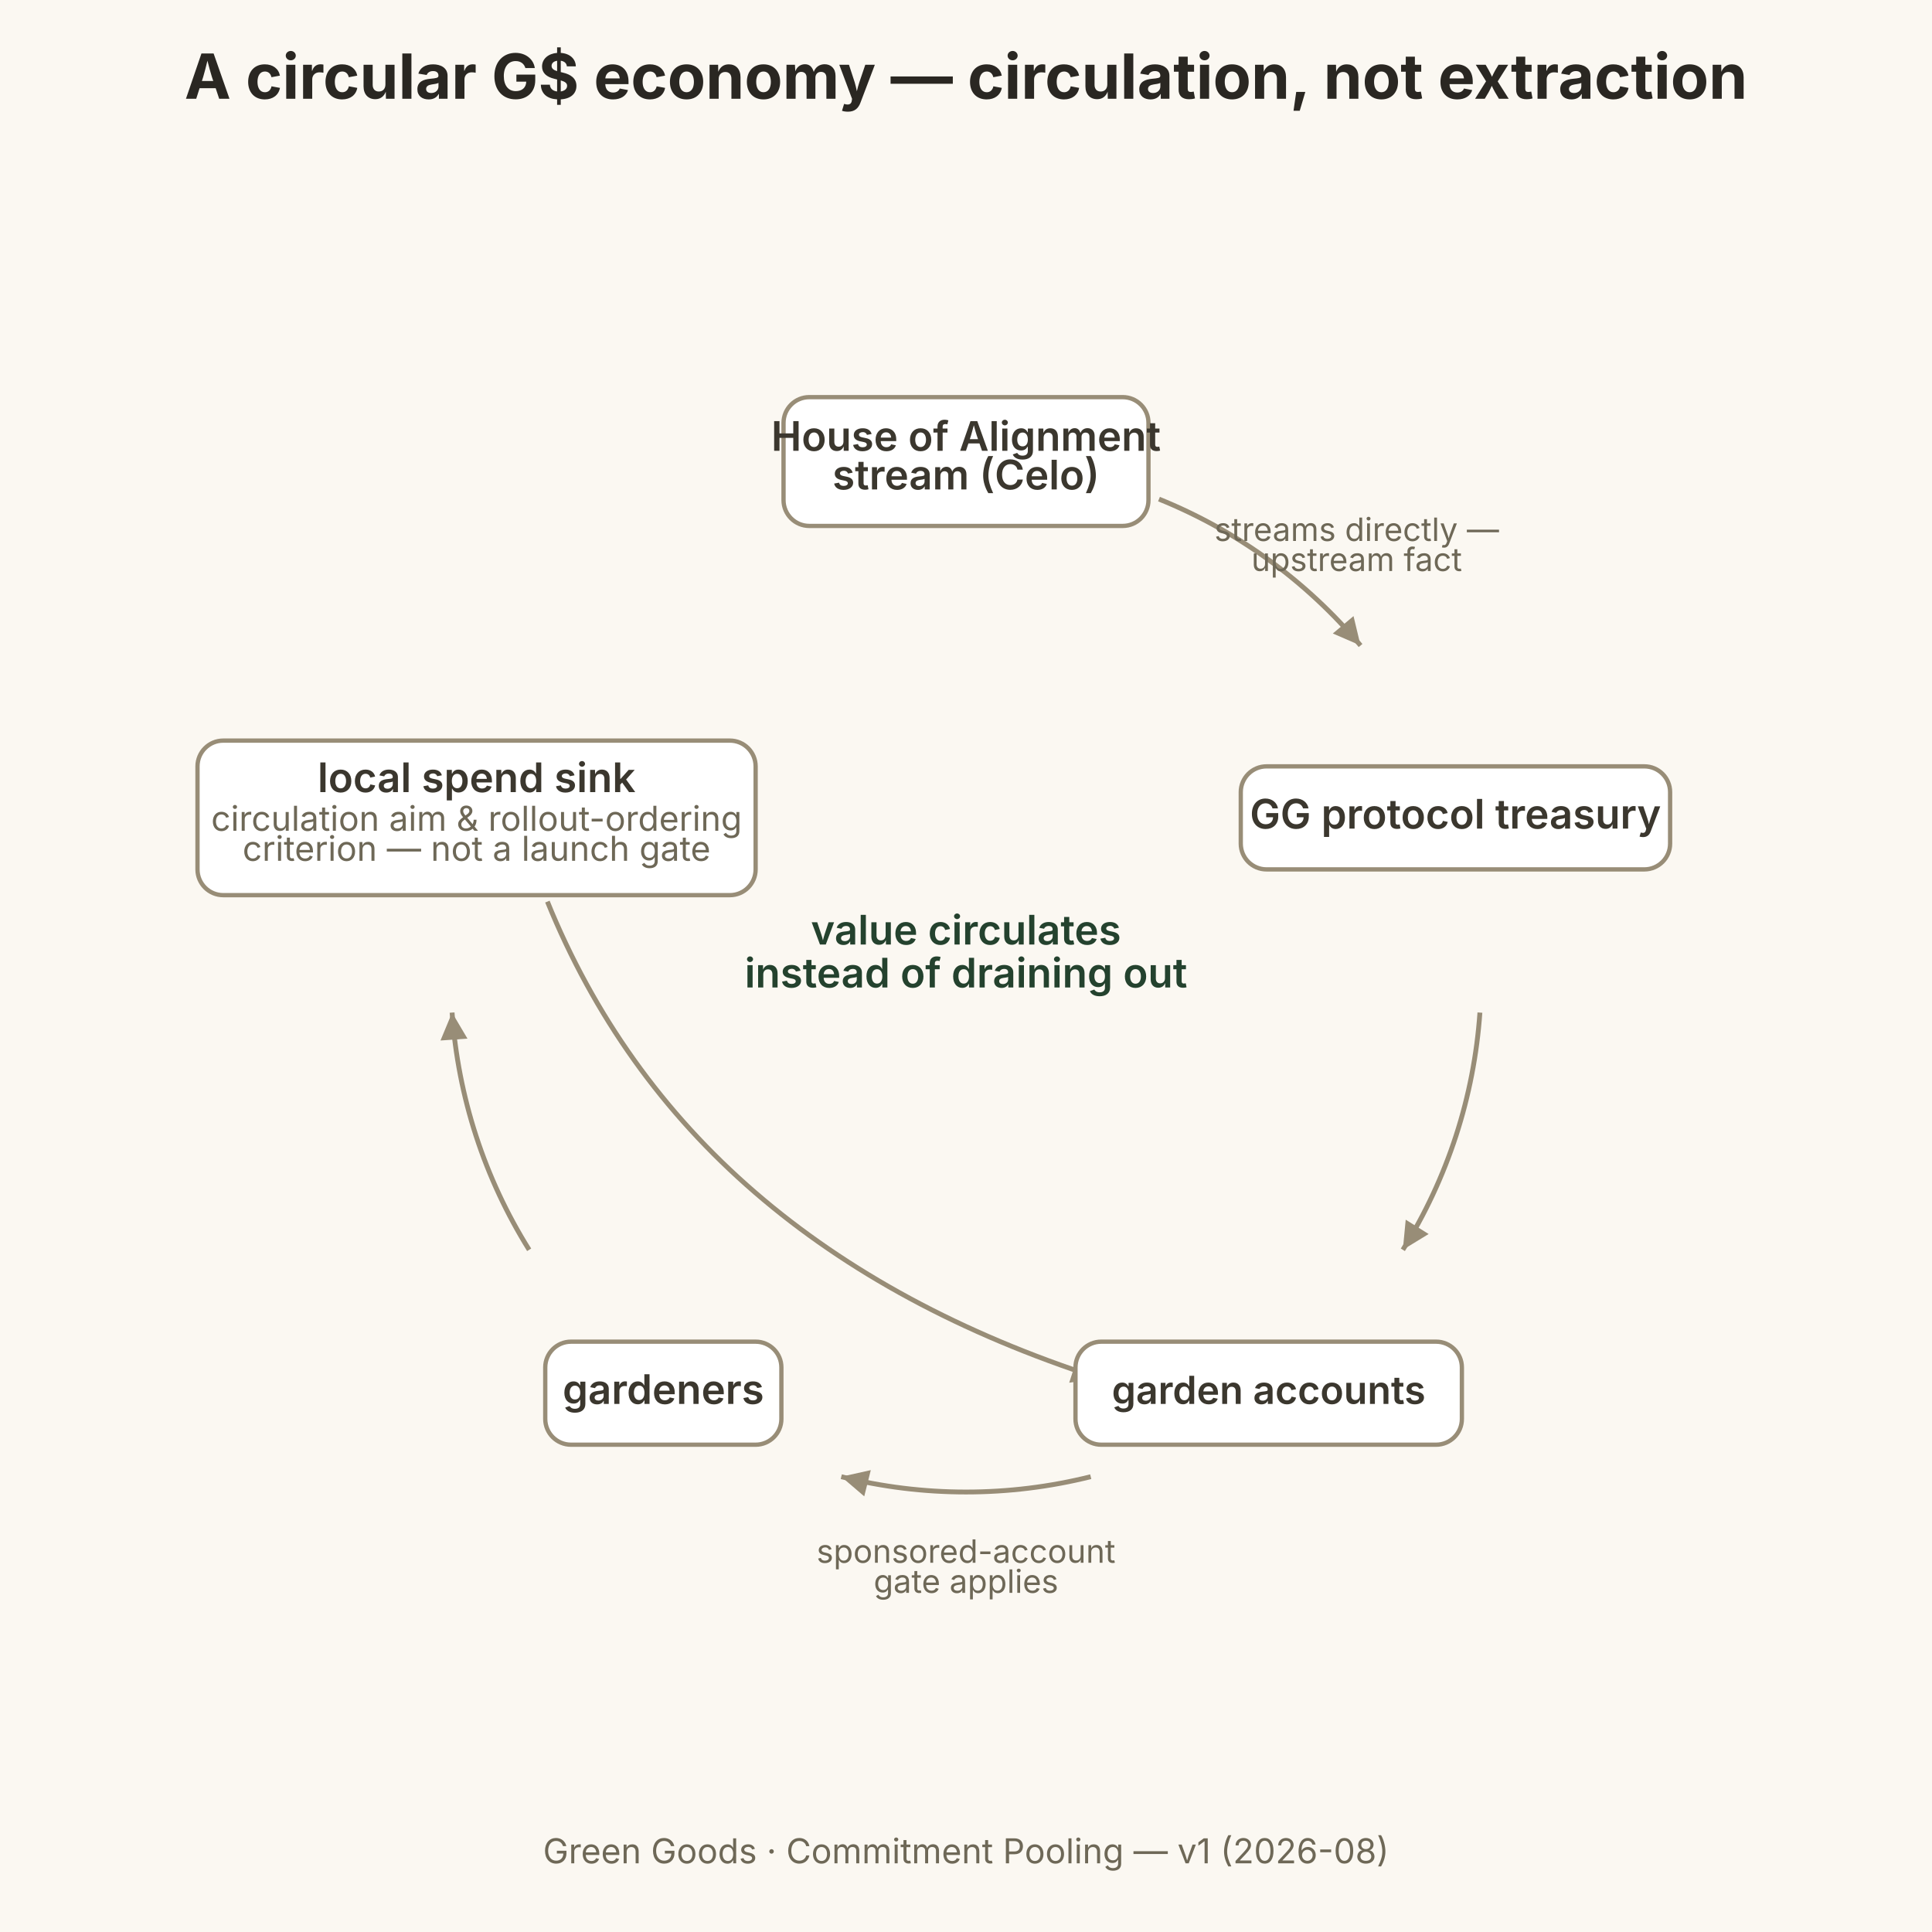
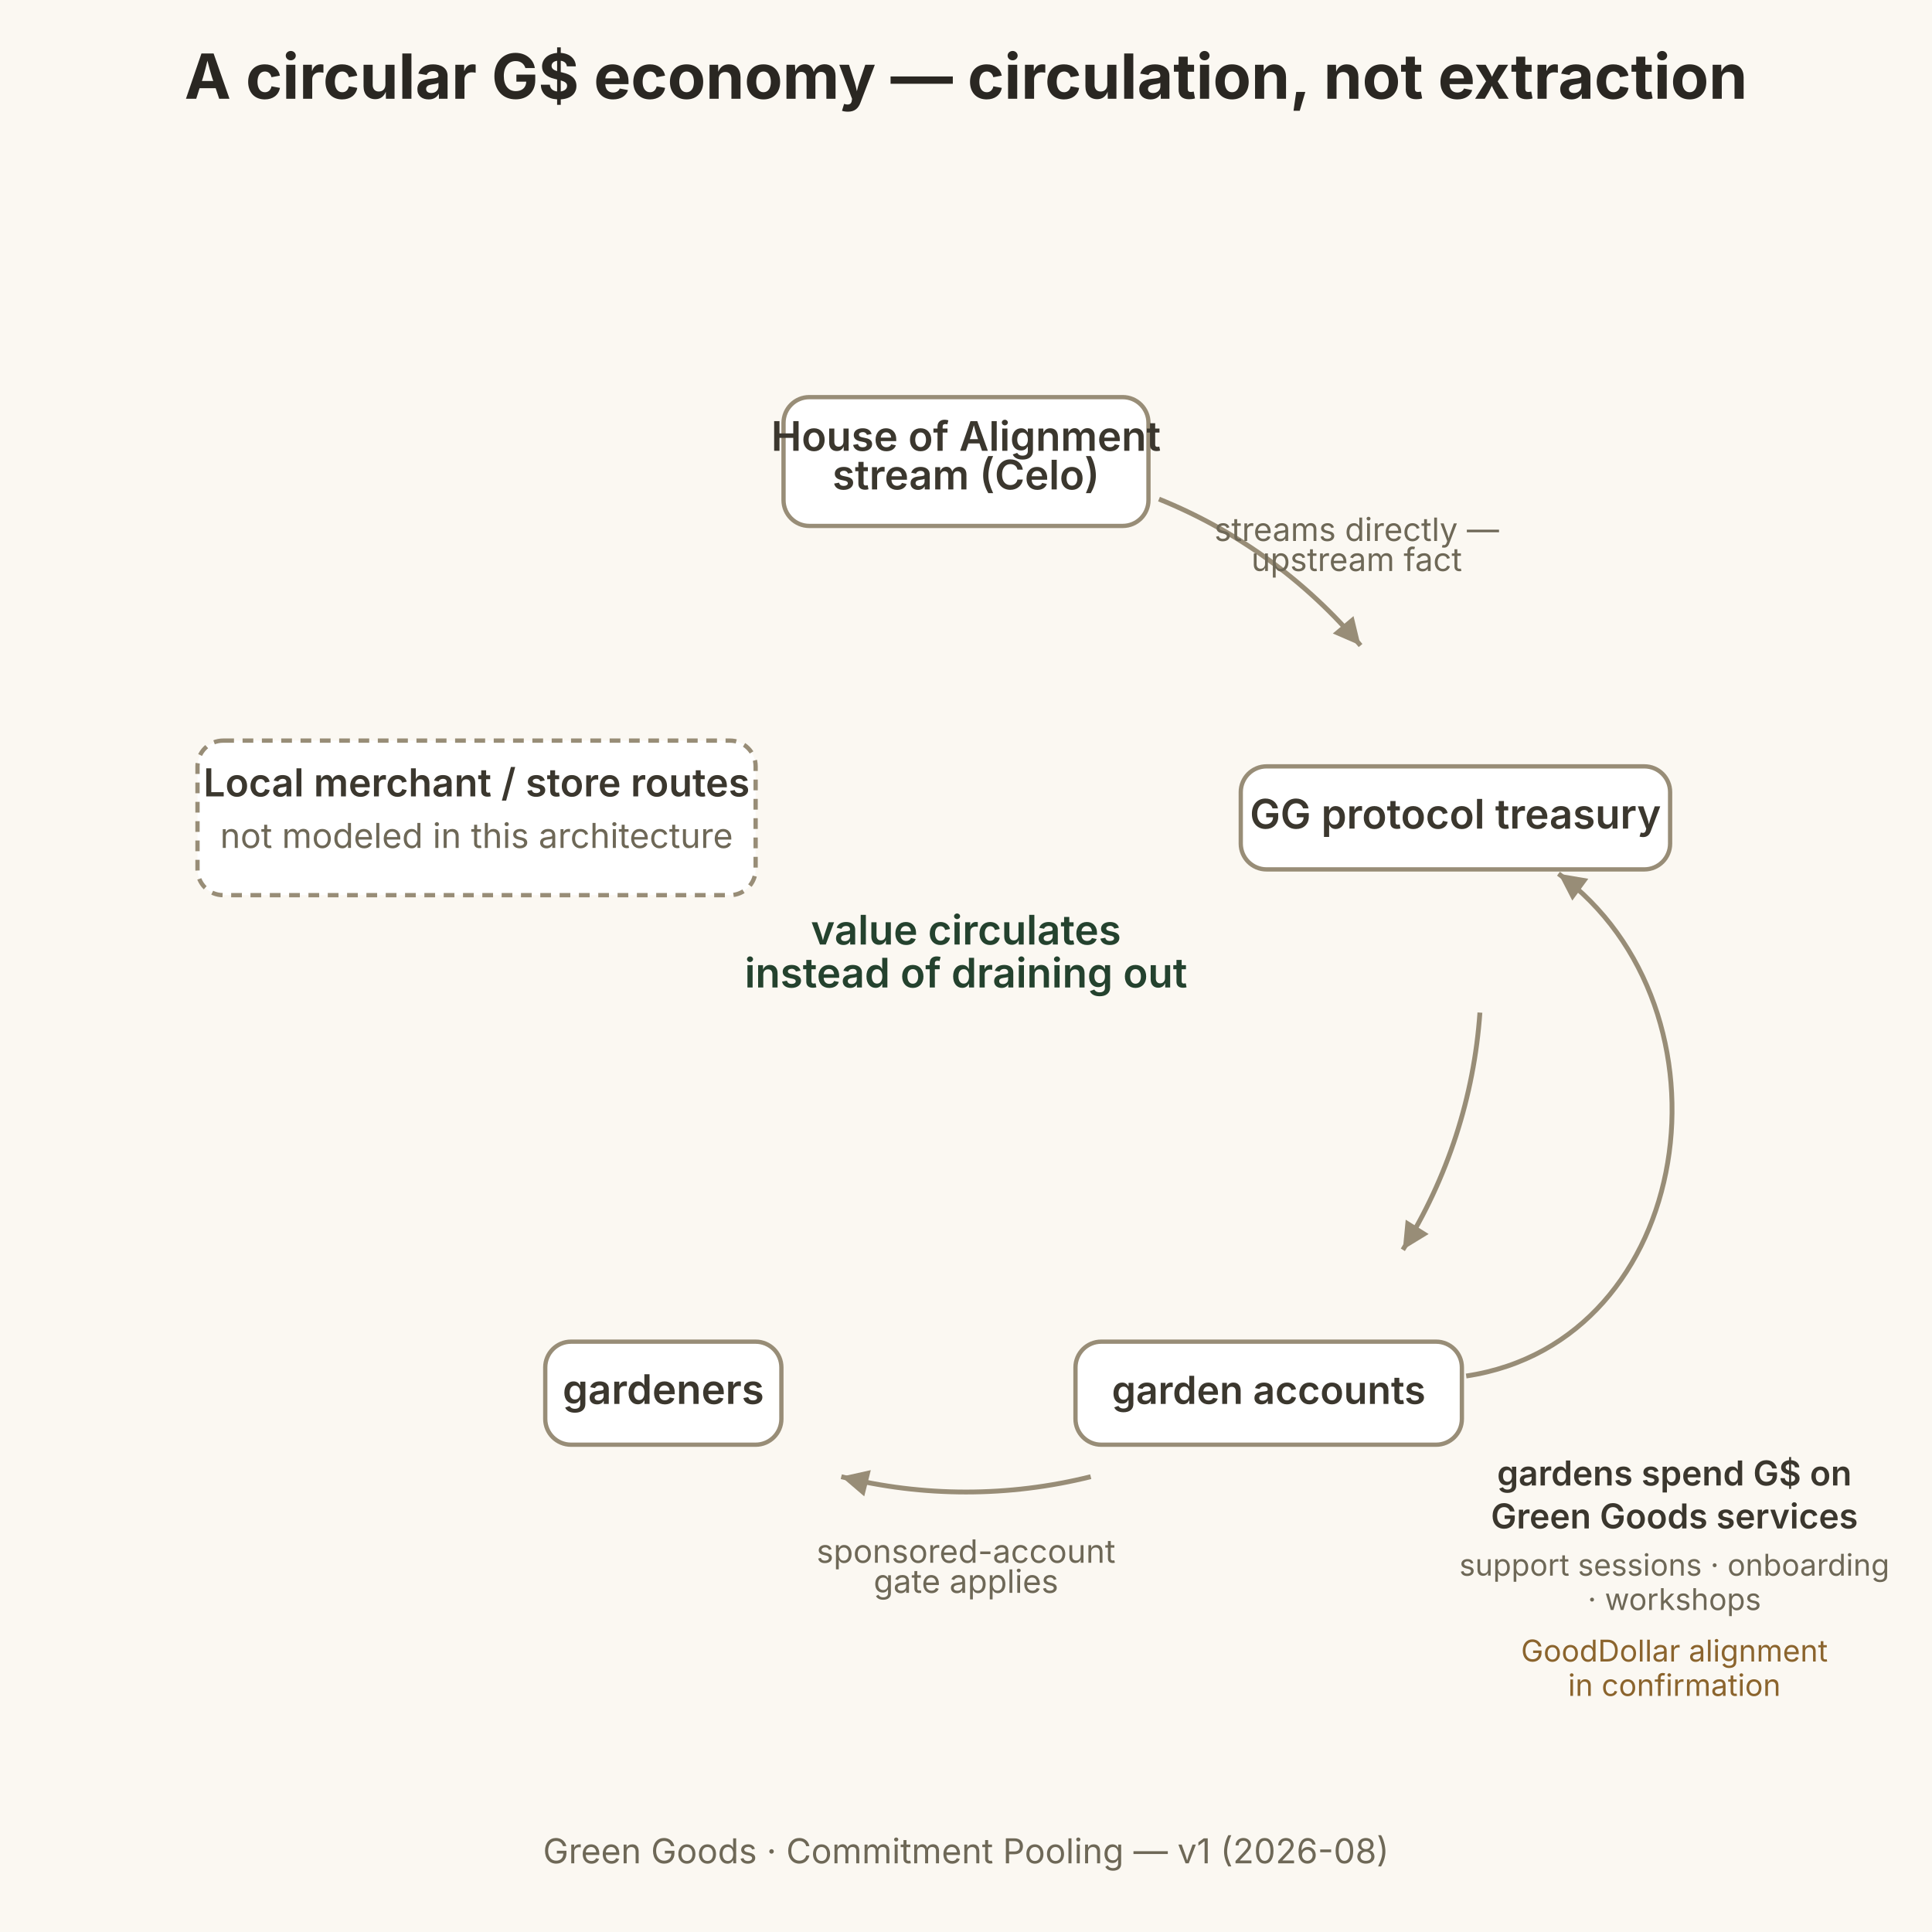
<svg xmlns="http://www.w3.org/2000/svg" width="1800" height="1800" viewBox="0 0 900 900" font-family="Inter, 'Helvetica Neue', Arial, sans-serif" role="img" aria-labelledby="circular-gd-title circular-gd-desc">
  <defs>
    <marker id="circular-gd-arrow" viewBox="0 0 10 10" refX="8" refY="5" markerWidth="7" markerHeight="7" orient="auto-start-reverse">
      <path d="M 0 1 L 8 5 L 0 9 Z" fill="#988D77" />
    </marker>
  </defs>
  <rect x="0" y="0" width="900" height="900" fill="#FBF8F2" />
  <text x="450" y="46" text-anchor="middle" font-size="29" font-weight="700" fill="#2A2722">A circular G$ economy — circulation, not extraction</text>
  <text x="450" y="440" text-anchor="middle" font-size="19" font-weight="600" fill="#24422E">value circulates</text>
  <text x="450" y="460" text-anchor="middle" font-size="19" font-weight="600" fill="#24422E">instead of draining out</text>
  <g fill="none" stroke="#988D77" stroke-width="2.25" marker-end="url(#circular-gd-arrow)">
    <path d="M 539.9 232.5 A 240 240 0 0 1 633.8 300.7" />
    <path d="M 689.4 471.7 A 240 240 0 0 1 653.5 582.2" />
    <path d="M 508.1 687.9 A 240 240 0 0 1 391.9 687.9" />
-     <path d="M 246.5 582.2 A 240 240 0 0 1 210.6 471.7" />
-     <path d="M 255 420 Q 320 580 512 642" />
+     <path d="M 683 641 C 790 625, 812 470, 726 407" />
  </g>
  <g>
    <rect x="365" y="185" width="170" height="60" rx="12" fill="#FFFFFF" stroke="#988D77" stroke-width="2" />
    <text x="450" y="210" text-anchor="middle" font-size="19" font-weight="600" fill="#3B372E">House of Alignment</text>
    <text x="450" y="228" text-anchor="middle" font-size="19" font-weight="600" fill="#3B372E">stream (Celo)</text>
  </g>
  <text x="632" y="252" text-anchor="middle" font-size="15" fill="#6E6857">streams directly —</text>
  <text x="632" y="266" text-anchor="middle" font-size="15" fill="#6E6857">upstream fact</text>
  <g>
    <rect x="578" y="357" width="200" height="48" rx="12" fill="#FFFFFF" stroke="#988D77" stroke-width="2" />
    <text x="678" y="386" text-anchor="middle" font-size="19" font-weight="600" fill="#3B372E">GG protocol treasury</text>
  </g>
  <g>
    <rect x="501" y="625" width="180" height="48" rx="12" fill="#FFFFFF" stroke="#988D77" stroke-width="2" />
    <text x="591" y="654" text-anchor="middle" font-size="18" font-weight="600" fill="#3B372E">garden accounts</text>
  </g>
  <g>
    <rect x="254" y="625" width="110" height="48" rx="12" fill="#FFFFFF" stroke="#988D77" stroke-width="2" />
    <text x="309" y="654" text-anchor="middle" font-size="19" font-weight="600" fill="#3B372E">gardeners</text>
  </g>
  <text x="450" y="728" text-anchor="middle" font-size="15" fill="#6E6857">sponsored-account</text>
  <text x="450" y="742" text-anchor="middle" font-size="15" fill="#6E6857">gate applies</text>
  <g>
-     <rect x="92" y="345" width="260" height="72" rx="12" fill="#FFFFFF" stroke="#988D77" stroke-width="2" />
-     <text x="222" y="369" text-anchor="middle" font-size="19" font-weight="600" fill="#3B372E">local spend sink</text>
-     <text x="222" y="387" text-anchor="middle" font-size="16" fill="#6E6857">circulation aim &amp; rollout-ordering</text>
-     <text x="222" y="401" text-anchor="middle" font-size="16" fill="#6E6857">criterion — not a launch gate</text>
+     <rect x="92" y="345" width="260" height="72" rx="12" fill="#FFFFFF" stroke="#988D77" stroke-width="2" stroke-dasharray="5 4" />
+     <text x="222" y="371" text-anchor="middle" font-size="18" font-weight="600" fill="#3B372E">Local merchant / store routes</text>
+     <text x="222" y="395" text-anchor="middle" font-size="16" fill="#6E6857">not modeled in this architecture</text>
  </g>
+   <text x="780" y="692" text-anchor="middle" font-size="16" font-weight="600" fill="#3B372E">gardens spend G$ on</text>
+   <text x="780" y="712" text-anchor="middle" font-size="16" font-weight="600" fill="#3B372E">Green Goods services</text>
+   <text x="780" y="734" text-anchor="middle" font-size="14" fill="#6E6857">support sessions · onboarding</text>
+   <text x="780" y="750" text-anchor="middle" font-size="14" fill="#6E6857">· workshops</text>
+   <text x="780" y="774" text-anchor="middle" font-size="14" fill="#8B642D">GoodDollar alignment</text>
+   <text x="780" y="790" text-anchor="middle" font-size="14" fill="#8B642D">in confirmation</text>
  <text x="450" y="868" text-anchor="middle" font-size="16" fill="#6E6857">Green Goods · Commitment Pooling — v1 (2026-08)</text>
</svg>
